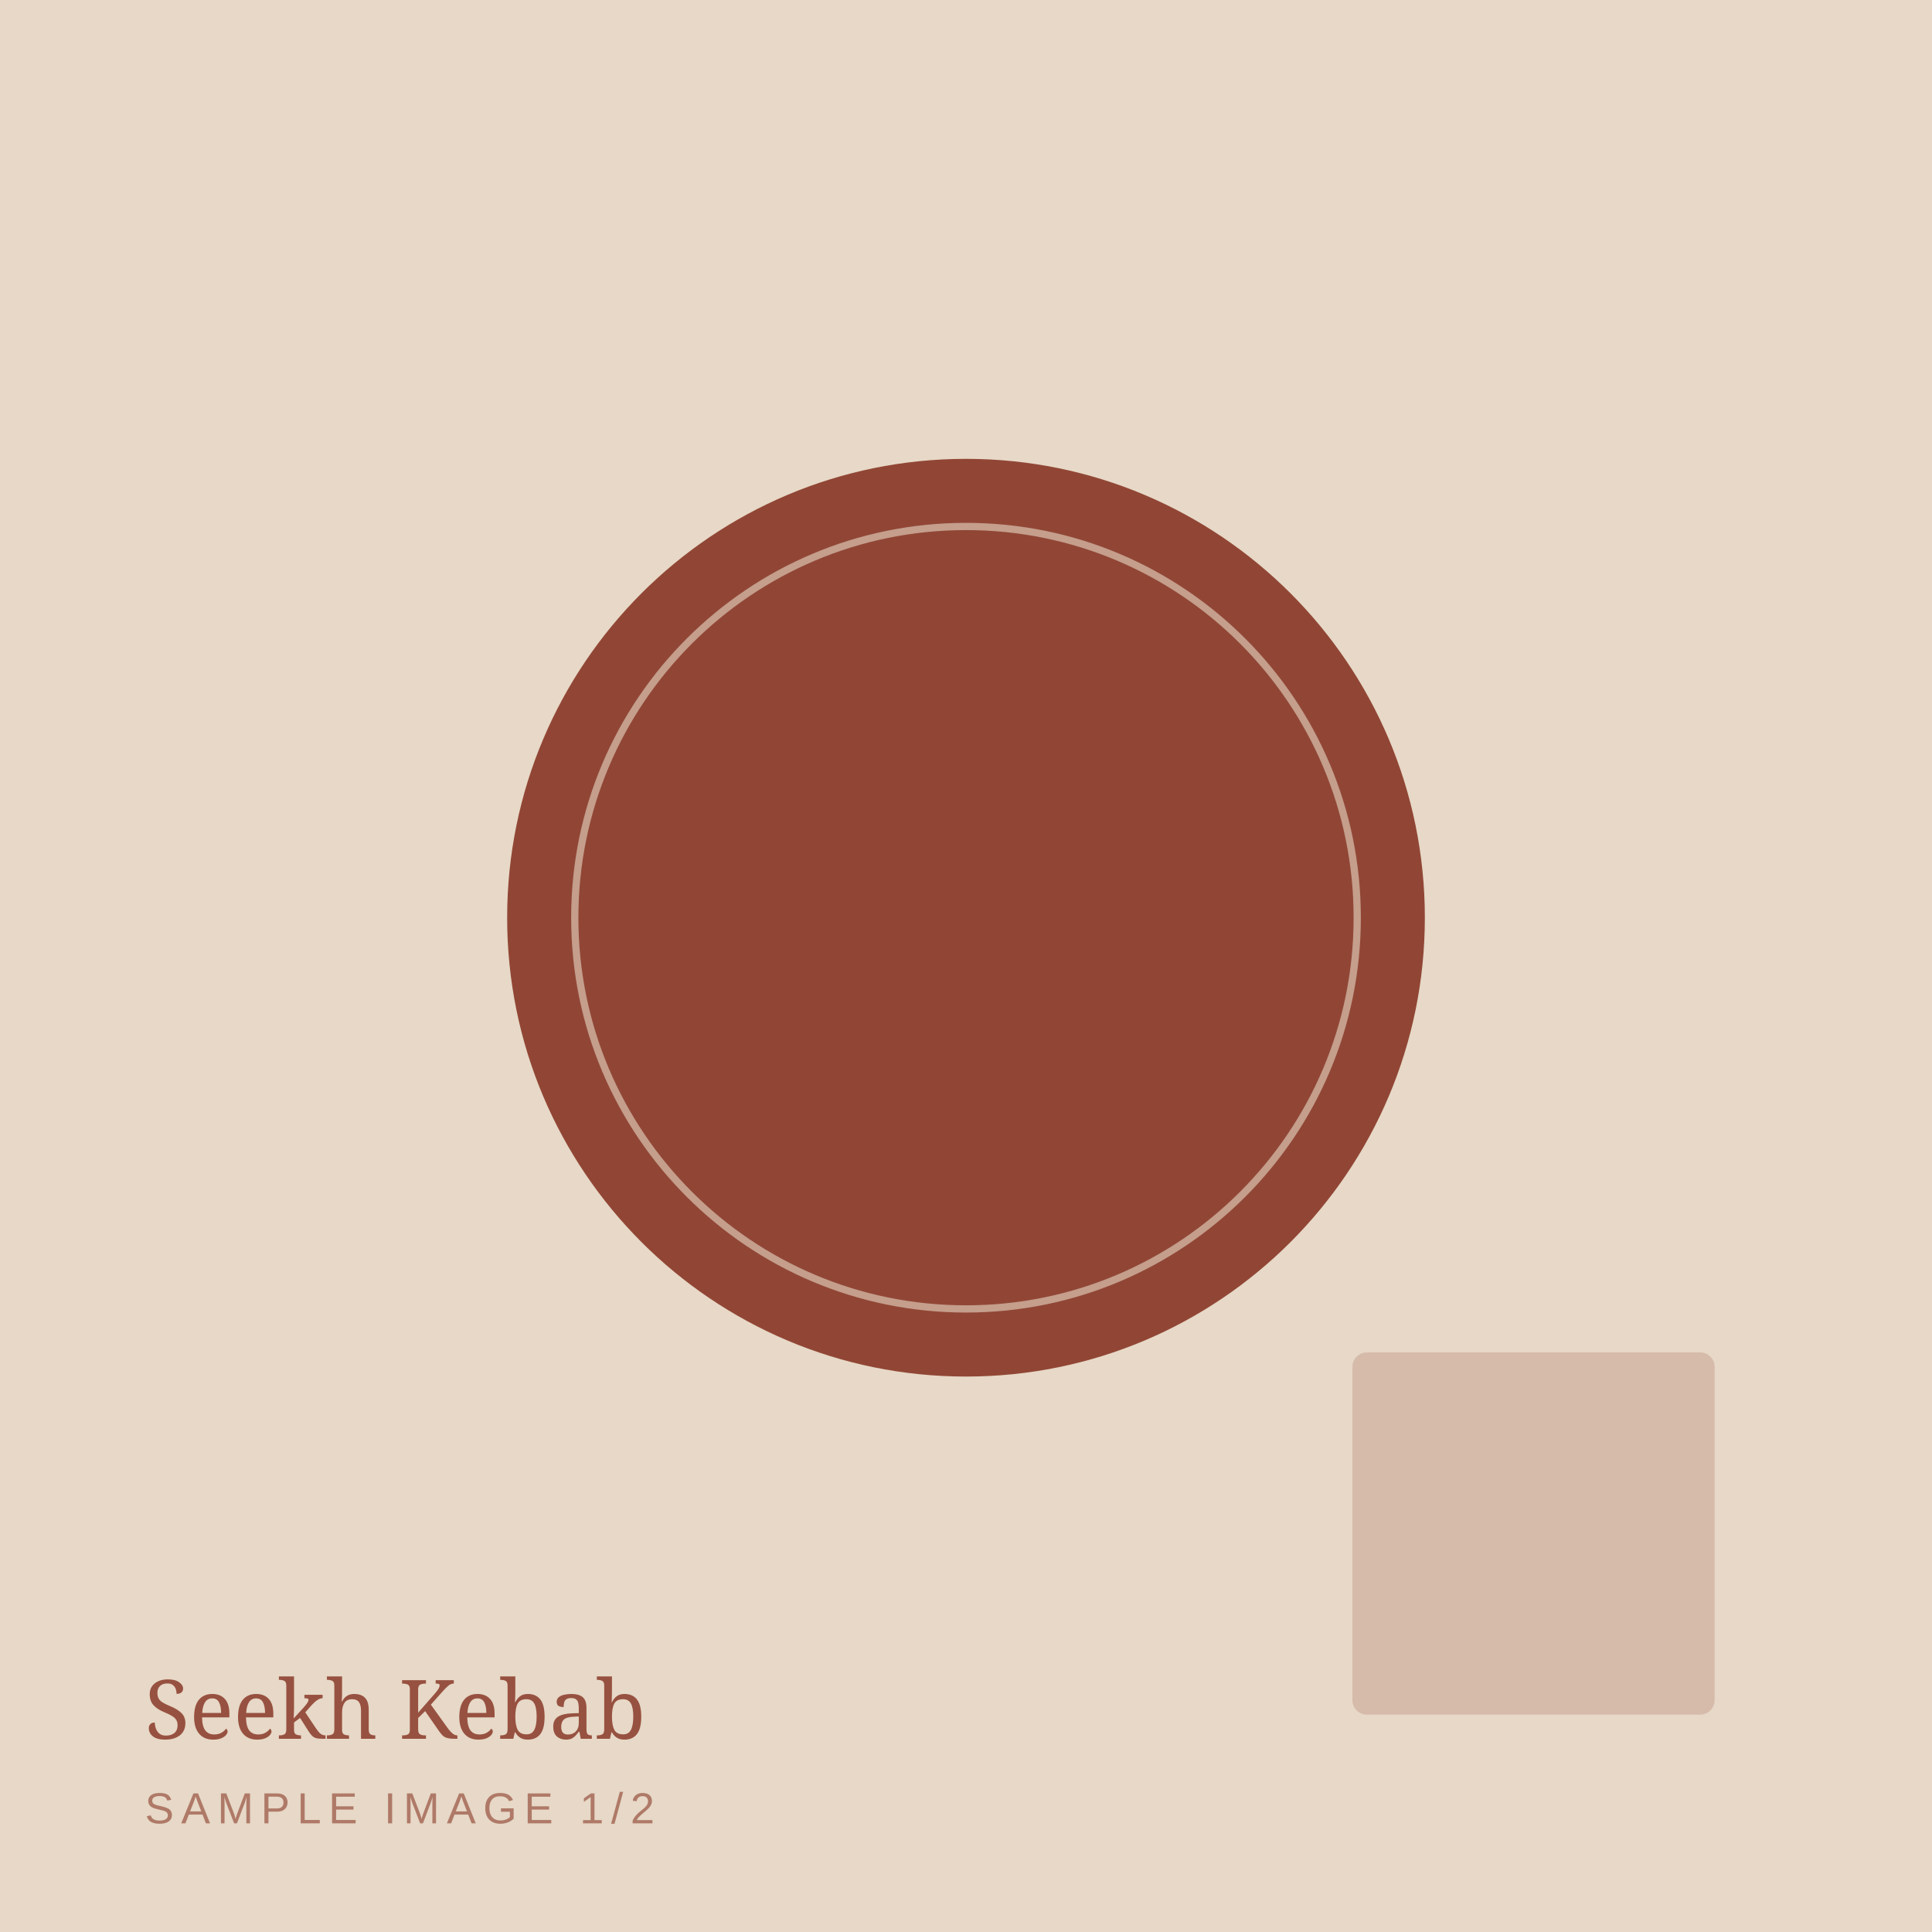
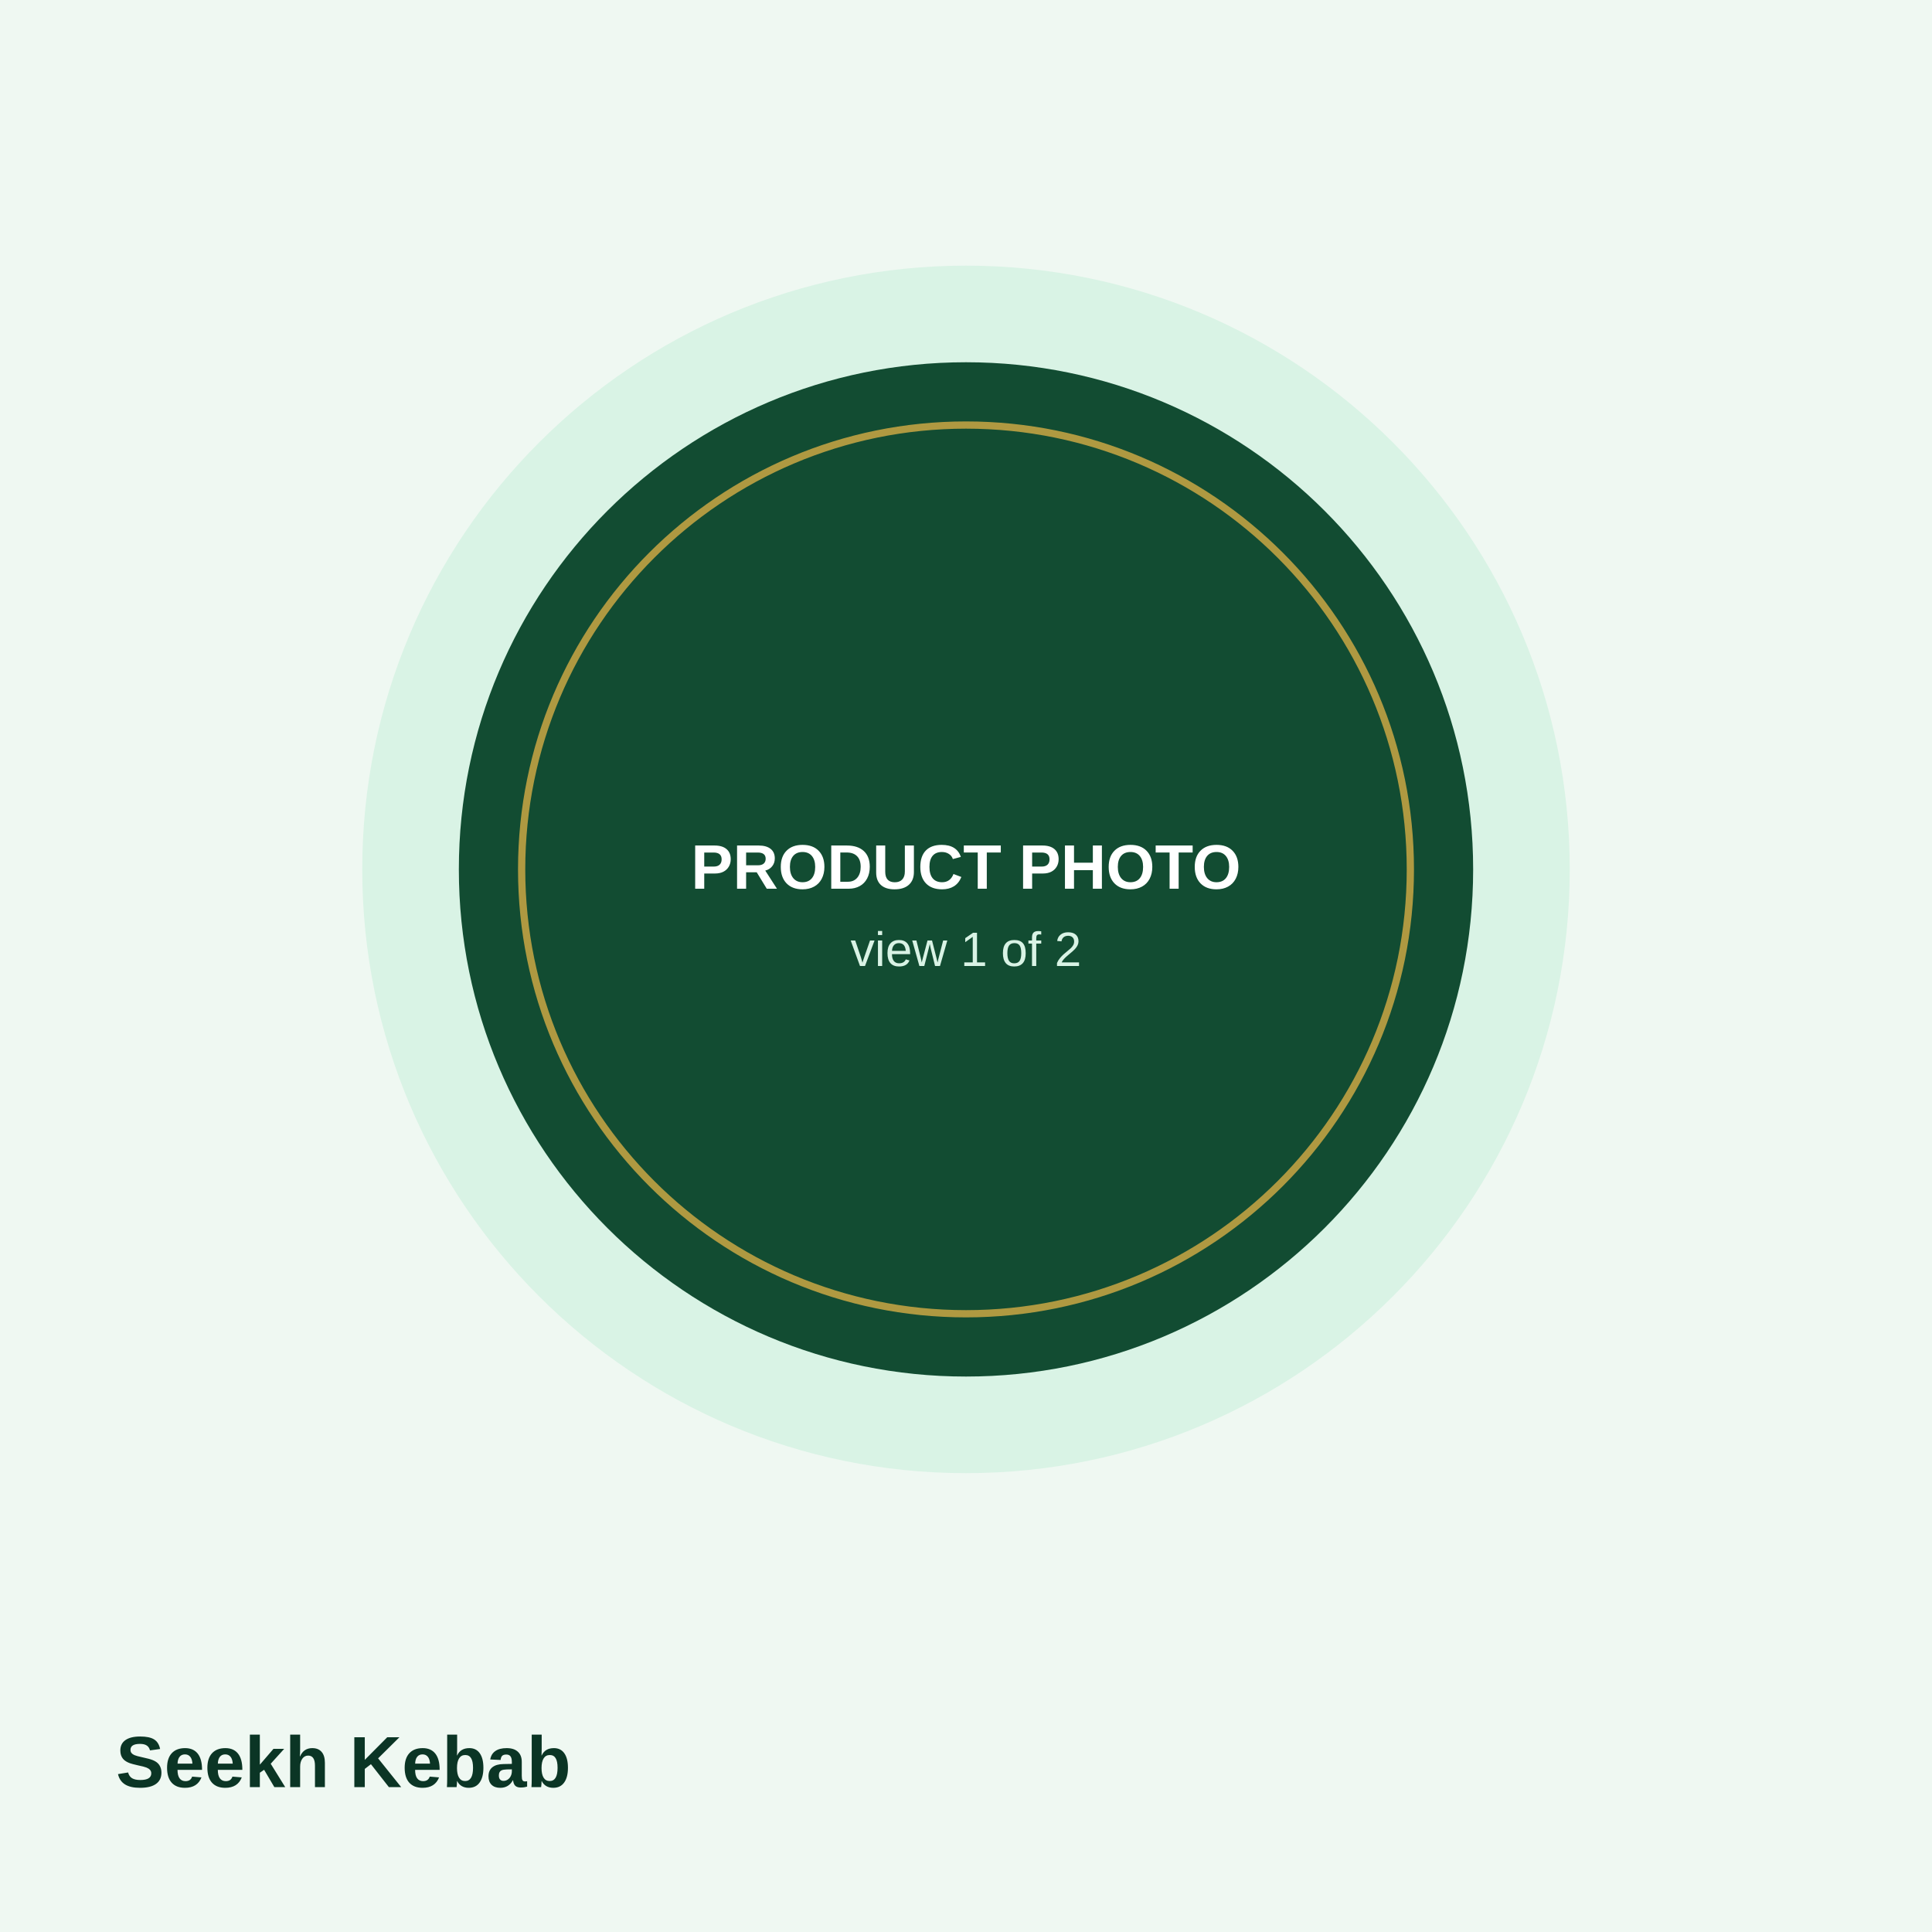
- <svg xmlns="http://www.w3.org/2000/svg" viewBox="0 0 800 800" role="img" aria-label="Seekh Kebab">
-   <rect width="800" height="800" fill="#E7D8C7" />
-   <circle cx="400" cy="380" r="190" fill="#8A3A28" opacity="0.92" />
-   <circle cx="400" cy="380" r="162" fill="none" stroke="#E7D8C7" stroke-width="3" opacity="0.6" />
-   <rect x="560" y="560" width="150" height="150" rx="6" fill="#8A3A28" opacity="0.18" />
-   <text x="60" y="720" font-family="Georgia,serif" font-size="34" fill="#8A3A28" opacity="0.85">Seekh Kebab</text>
-   <text x="60" y="755" font-family="Arial,sans-serif" font-size="18" letter-spacing="3" fill="#8A3A28" opacity="0.6">SAMPLE IMAGE 1/2</text>
+ <svg xmlns="http://www.w3.org/2000/svg" viewBox="0 0 800 800" role="img" aria-label="Seekh Kebab, photo placeholder">
+   <rect width="800" height="800" fill="#EFF8F2" />
+   <circle cx="400" cy="360" r="250" fill="#D9F3E5" />
+   <circle cx="400" cy="360" r="210" fill="#124C32" />
+   <circle cx="400" cy="360" r="184" fill="none" stroke="#D6AD45" stroke-width="3" opacity="0.8" />
+   <text x="400" y="368" text-anchor="middle" font-family="Arial,sans-serif" font-size="26" font-weight="700" fill="#FFFFFF">PRODUCT PHOTO</text>
+   <text x="400" y="400" text-anchor="middle" font-family="Arial,sans-serif" font-size="20" fill="#D9F3E5">view 1 of 2</text>
+   <text x="48" y="740" font-family="Arial,sans-serif" font-size="30" font-weight="700" fill="#0B3525">Seekh Kebab</text>
</svg>
